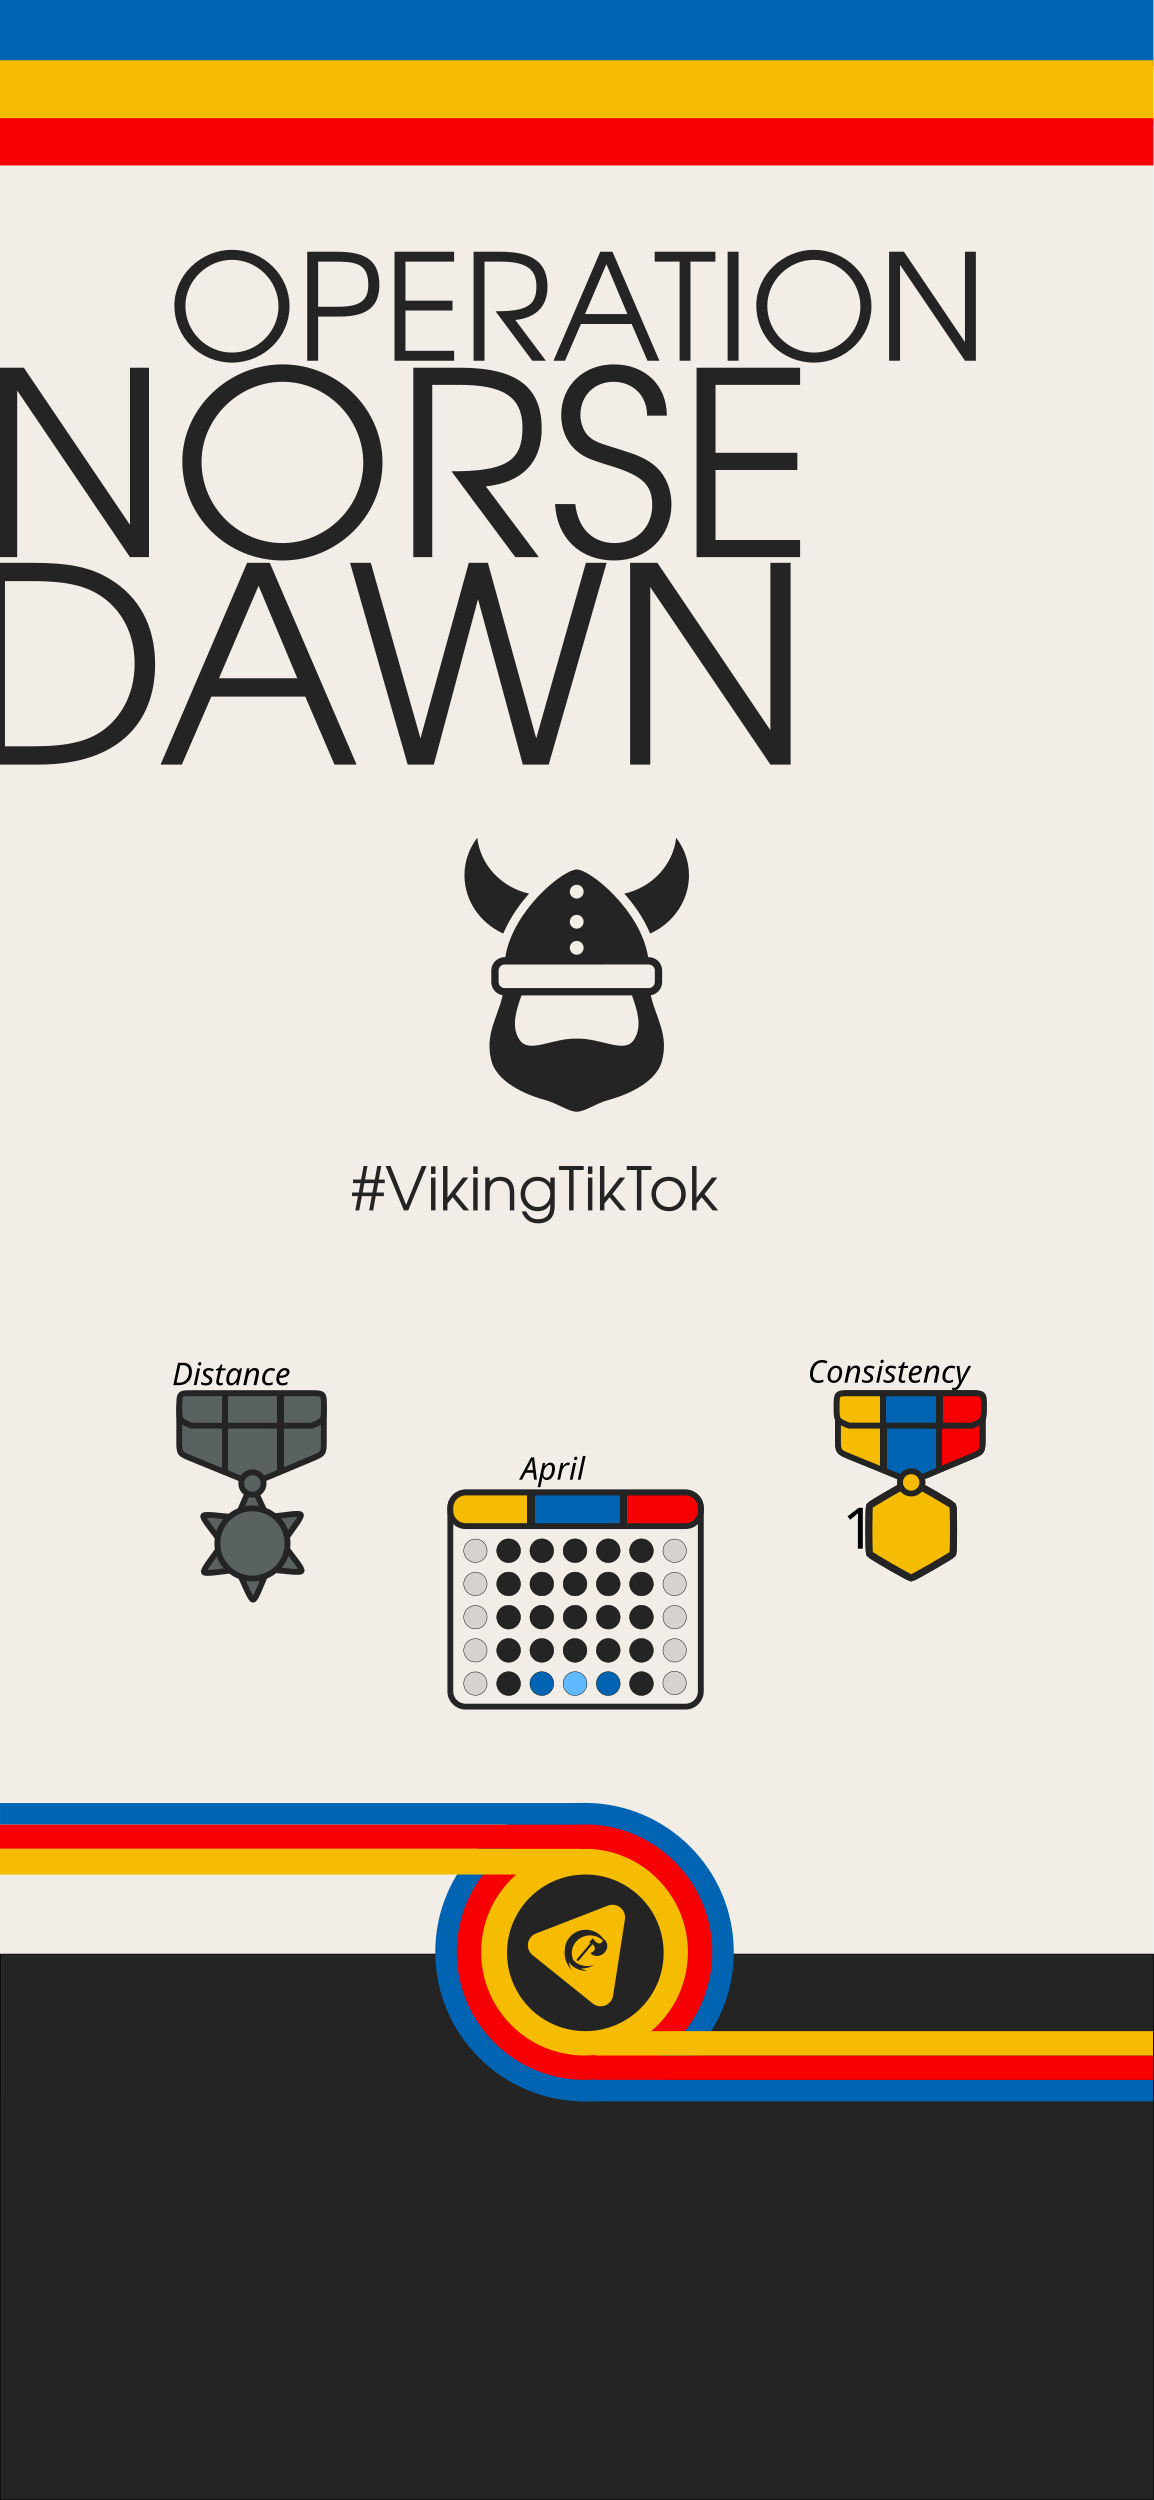
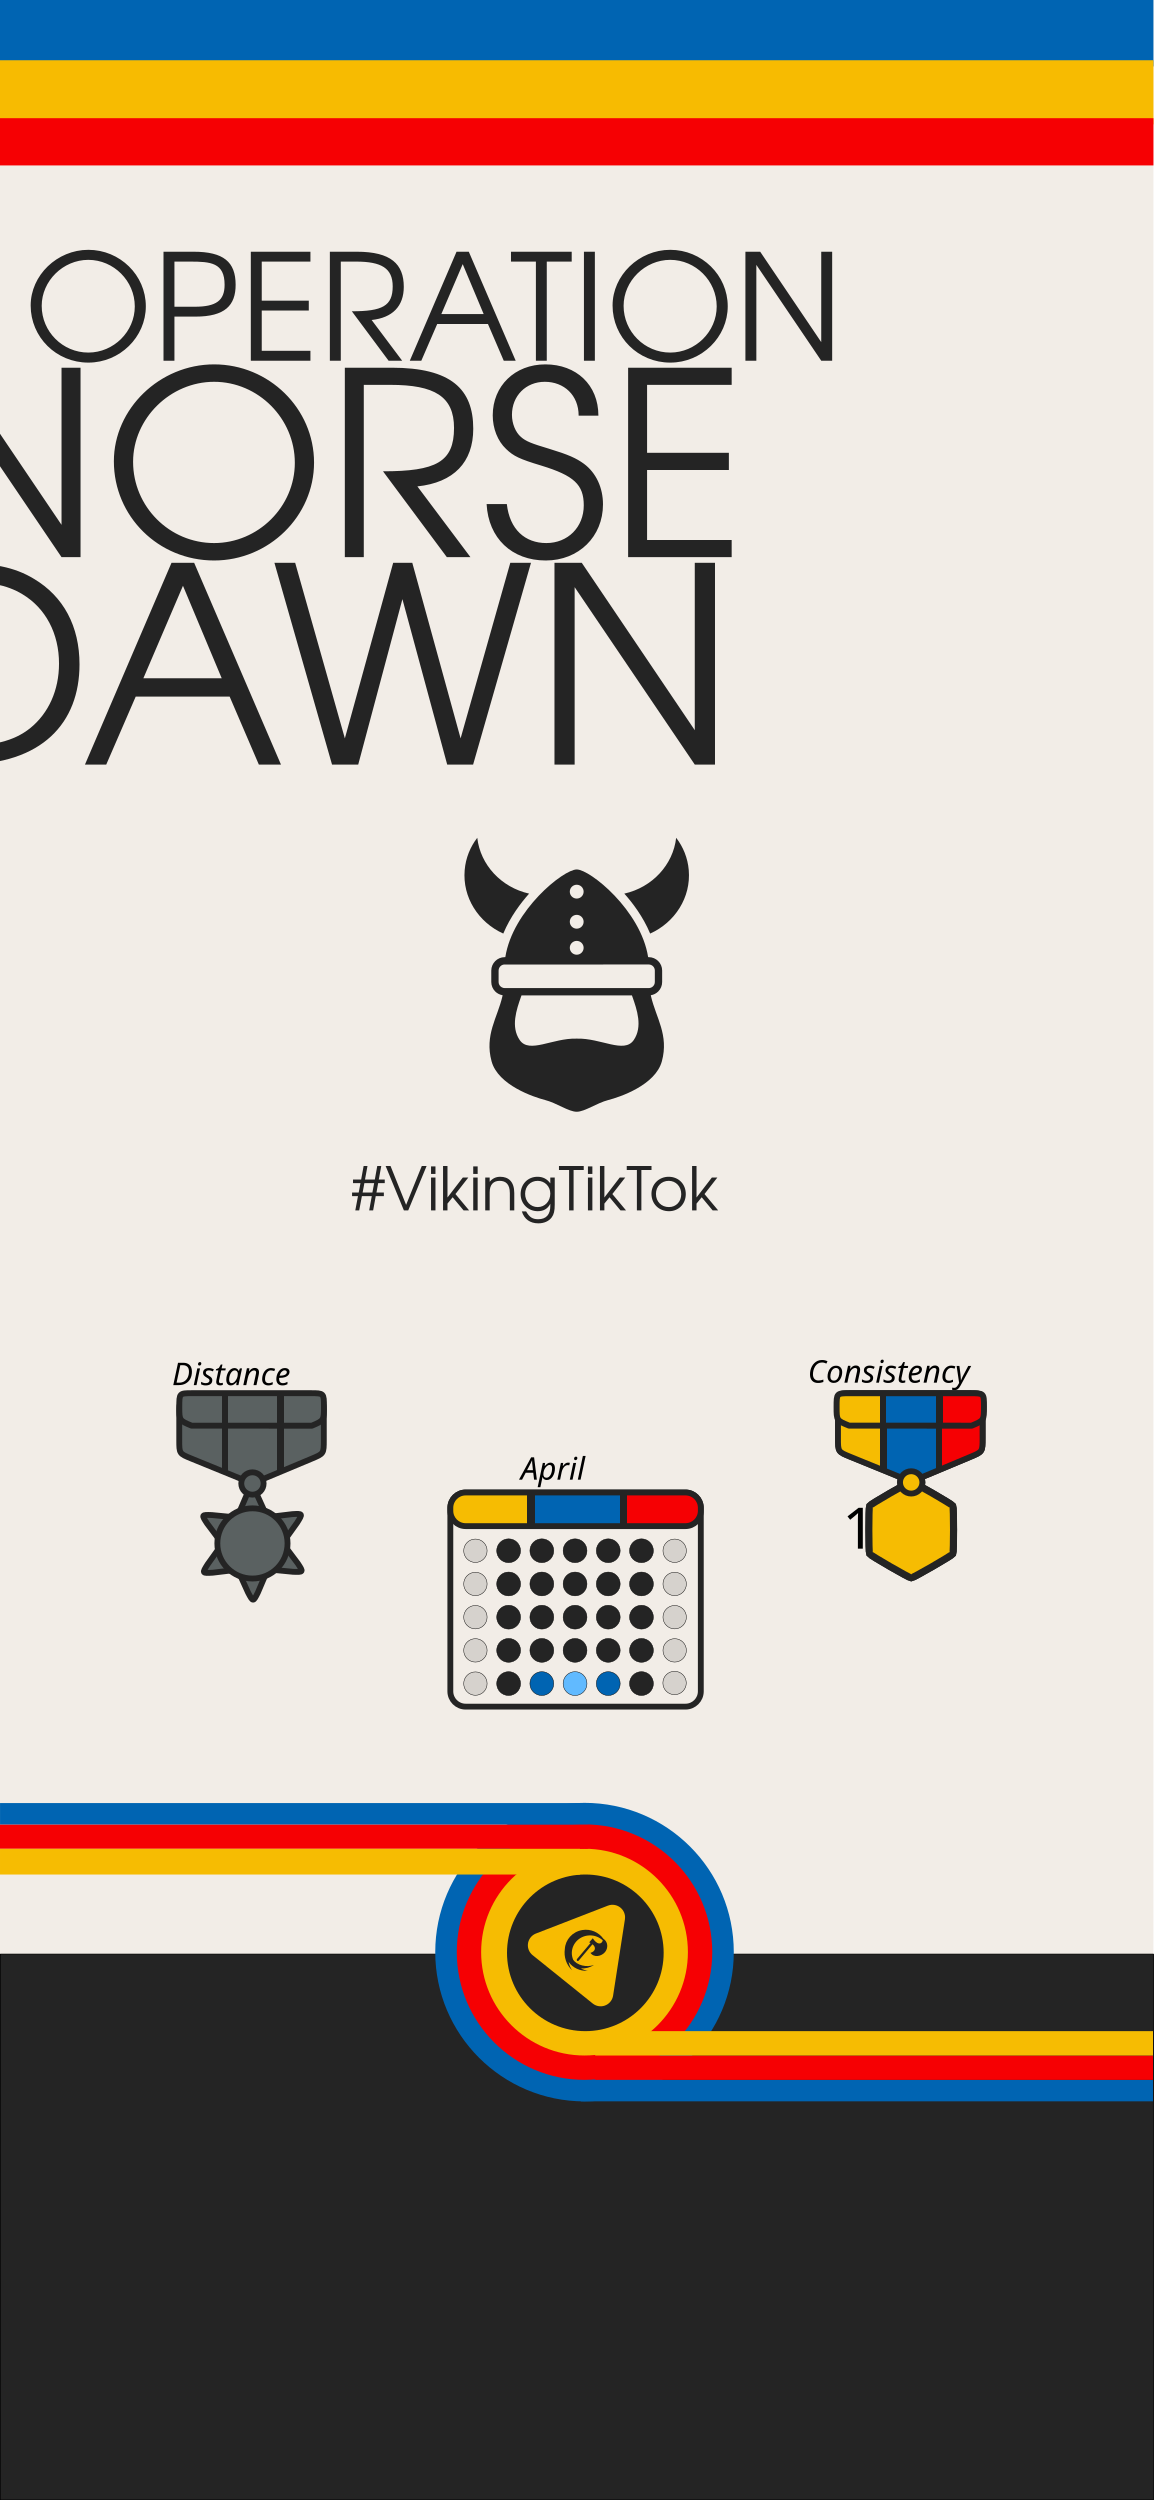
<svg xmlns="http://www.w3.org/2000/svg" xmlns:xlink="http://www.w3.org/1999/xlink" width="1290" height="2796" viewBox="0 0 341.312 739.775" version="1.1" id="svg5" xml:space="preserve">
  <defs id="defs2">
    <linearGradient id="linearGradient2739">
      <stop style="stop-color:#5a6161;stop-opacity:1;" offset="0" id="stop2715" />
      <stop style="stop-color:#5a6161;stop-opacity:1;" offset="0.302" id="stop2717" />
      <stop style="stop-color:#242424;stop-opacity:1;" offset="0.302" id="stop2719" />
      <stop style="stop-color:#242424;stop-opacity:1;" offset="0.343" id="stop2721" />
      <stop style="stop-color:#5a6161;stop-opacity:1;" offset="0.343" id="stop2723" />
      <stop style="stop-color:#5a6161;stop-opacity:1;" offset="0.343" id="stop2725" />
      <stop style="stop-color:#5a6161;stop-opacity:1;" offset="0.343" id="stop2727" />
      <stop style="stop-color:#5a6161;stop-opacity:1;" offset="0.669" id="stop2729" />
      <stop style="stop-color:#242424;stop-opacity:1;" offset="0.669" id="stop2731" />
      <stop style="stop-color:#242424;stop-opacity:1;" offset="0.714" id="stop2733" />
      <stop style="stop-color:#5a6161;stop-opacity:1;" offset="0.714" id="stop2735" />
      <stop style="stop-color:#5a6161;stop-opacity:1;" offset="1" id="stop2737" />
    </linearGradient>
    <linearGradient id="linearGradient2683">
      <stop style="stop-color:#f6bc02;stop-opacity:1;" offset="0" id="stop2659" />
      <stop style="stop-color:#f6bc02;stop-opacity:1;" offset="0.302" id="stop2661" />
      <stop style="stop-color:#242424;stop-opacity:1;" offset="0.302" id="stop2663" />
      <stop style="stop-color:#242424;stop-opacity:1;" offset="0.343" id="stop2665" />
      <stop style="stop-color:#0064b2;stop-opacity:1;" offset="0.343" id="stop2667" />
      <stop style="stop-color:#0064b2;stop-opacity:1;" offset="0.343" id="stop2669" />
      <stop style="stop-color:#0064b2;stop-opacity:1;" offset="0.343" id="stop2671" />
      <stop style="stop-color:#0064b2;stop-opacity:1;" offset="0.669" id="stop2673" />
      <stop style="stop-color:#242424;stop-opacity:1;" offset="0.669" id="stop2675" />
      <stop style="stop-color:#242424;stop-opacity:1;" offset="0.714" id="stop2677" />
      <stop style="stop-color:#f60003;stop-opacity:1;" offset="0.714" id="stop2679" />
      <stop style="stop-color:#f60003;stop-opacity:1;" offset="1" id="stop2681" />
    </linearGradient>
    <linearGradient id="linearGradient19">
      <stop style="stop-color:#f6bc02;stop-opacity:1;" offset="0" id="stop8" />
      <stop style="stop-color:#f6bc02;stop-opacity:1;" offset="0.31" id="stop9" />
      <stop style="stop-color:#242424;stop-opacity:1;" offset="0.31" id="stop10" />
      <stop style="stop-color:#242424;stop-opacity:1;" offset="0.34" id="stop11" />
      <stop style="stop-color:#0064b2;stop-opacity:1;" offset="0.34" id="stop12" />
      <stop style="stop-color:#0064b2;stop-opacity:1;" offset="0.675" id="stop15" />
      <stop style="stop-color:#242424;stop-opacity:1;" offset="0.675" id="stop16" />
      <stop style="stop-color:#242424;stop-opacity:1;" offset="0.702" id="stop17" />
      <stop style="stop-color:#f60003;stop-opacity:1;" offset="0.702" id="stop18" />
      <stop style="stop-color:#f60003;stop-opacity:1;" offset="1" id="stop19" />
    </linearGradient>
    <linearGradient xlink:href="#linearGradient2739" id="linearGradient1853" x1="-11.259" y1="401.76" x2="84.136" y2="401.76" gradientUnits="userSpaceOnUse" gradientTransform="matrix(0.4666422,0,0,0.4666422,57.42604,239.1863)" />
    <linearGradient xlink:href="#linearGradient2739" id="linearGradient4763" gradientUnits="userSpaceOnUse" gradientTransform="matrix(0.4668971,0,0,0.4764856,57.44103,225.3715)" x1="-11.259" y1="401.76" x2="84.136" y2="401.76" />
    <linearGradient xlink:href="#linearGradient2739" id="linearGradient7112" gradientUnits="userSpaceOnUse" gradientTransform="matrix(0.4666422,0,0,0.4666422,252.3815,251.5667)" x1="-11.259" y1="401.76" x2="84.136" y2="401.76" />
    <linearGradient xlink:href="#linearGradient2739" id="linearGradient7114" gradientUnits="userSpaceOnUse" gradientTransform="matrix(0.4660948,0,0,0.476554,252.4015,225.344)" x1="-11.259" y1="401.76" x2="84.136" y2="401.76" />
    <linearGradient xlink:href="#linearGradient19" id="linearGradient8" x1="132.391" y1="462.308" x2="208.243" y2="462.308" gradientUnits="userSpaceOnUse" gradientTransform="translate(0,-15.68807)" />
    <linearGradient xlink:href="#linearGradient2683" id="linearGradient309" gradientUnits="userSpaceOnUse" gradientTransform="matrix(0.4757368,0,0,0.4757368,-67.89771,225.6728)" x1="-11.259" y1="401.76" x2="84.136" y2="401.76" />
    <linearGradient xlink:href="#linearGradient2683" id="linearGradient311" gradientUnits="userSpaceOnUse" gradientTransform="matrix(0.4666422,0,0,0.4666422,-67.56632,239.1863)" x1="-11.259" y1="401.76" x2="84.136" y2="401.76" />
    <linearGradient xlink:href="#linearGradient2683" id="linearGradient2685" gradientUnits="userSpaceOnUse" gradientTransform="matrix(0.4666422,0,0,0.4666422,370.9461,251.5667)" x1="-11.259" y1="401.76" x2="84.136" y2="401.76" />
    <linearGradient xlink:href="#linearGradient2683" id="linearGradient2687" gradientUnits="userSpaceOnUse" gradientTransform="matrix(0.4757368,0,0,0.4757368,370.6148,225.6728)" x1="-11.259" y1="401.76" x2="84.136" y2="401.76" />
    <clipPath clipPathUnits="userSpaceOnUse" id="clippath5139">
      <g id="g5143" transform="matrix(1.925925,1.8794642e-5,-1.8794642e-5,1.925925,-162.4495,-573.511)">
        <rect style="fill:#242424;fill-opacity:1;stroke:#000000;stroke-width:0.265;stroke-linecap:round;stroke-linejoin:round;stroke-dasharray:none" id="rect5141" width="341.18" height="161.506" x="0.066" y="498.842" ry="0" />
      </g>
    </clipPath>
  </defs>
  <g id="layer1">
    <g id="g1893">
      <rect style="fill:#f2ede7;fill-opacity:1;stroke:none;stroke-width:25;stroke-linecap:round;stroke-dasharray:none;stroke-opacity:1" id="rect14093" width="341.312" height="621.648" x="0" y="0" />
      <rect style="fill:#242424;fill-opacity:1;stroke:#000000;stroke-width:0.265;stroke-linecap:round;stroke-linejoin:round;stroke-dasharray:none" id="rect911" width="341.18" height="161.506" x="0.132" y="578.269" ry="0" />
+     </g>
+     <g id="g1889-9" style="display:inline" transform="translate(-1.4214961e-4,-16.23984)">
+       <text xml:space="preserve" style="font-style:normal;font-variant:normal;font-weight:normal;font-stretch:normal;font-size:43.637px;font-family:'TeX Gyre Adventor';-inkscape-font-specification:'TeX Gyre Adventor, Normal';font-variant-ligatures:normal;font-variant-caps:normal;font-variant-numeric:normal;font-variant-east-asian:normal;fill:#242424;fill-opacity:1;stroke:#f7bb01;stroke-width:0;stroke-linecap:butt;stroke-dasharray:none;stroke-opacity:1" x="170.656" y="122.976" id="text17401-5-1">
+         <tspan id="tspan17399-8-2" x="170.656" y="122.976" style="font-style:normal;font-variant:normal;font-weight:normal;font-stretch:normal;font-size:43.637px;font-family:'TeX Gyre Adventor';-inkscape-font-specification:'TeX Gyre Adventor, Normal';font-variant-ligatures:normal;font-variant-caps:normal;font-variant-numeric:normal;font-variant-east-asian:normal;text-align:center;text-anchor:middle;fill:#242424;fill-opacity:1;stroke-width:0;stroke-dasharray:none">OPERATION</tspan>
+       </text>
+       <text xml:space="preserve" style="font-style:normal;font-variant:normal;font-weight:normal;font-stretch:normal;font-size:75.86px;font-family:'TeX Gyre Adventor';-inkscape-font-specification:'TeX Gyre Adventor, Normal';font-variant-ligatures:normal;font-variant-caps:normal;font-variant-numeric:normal;font-variant-east-asian:normal;fill:#242424;fill-opacity:1;stroke:#f7bb01;stroke-width:0;stroke-linecap:butt;stroke-dasharray:none;stroke-opacity:1" x="170.656" y="181.109" id="text17401-5-7-7">
+         <tspan x="170.656" y="181.109" style="font-style:normal;font-variant:normal;font-weight:normal;font-stretch:normal;font-size:75.86px;font-family:'TeX Gyre Adventor';-inkscape-font-specification:'TeX Gyre Adventor, Normal';font-variant-ligatures:normal;font-variant-caps:normal;font-variant-numeric:normal;font-variant-east-asian:normal;text-align:center;text-anchor:middle;fill:#242424;fill-opacity:1;stroke-width:0;stroke-dasharray:none" id="tspan6687-0">NORSE</tspan>
+       </text>
+       <text xml:space="preserve" style="font-style:normal;font-variant:normal;font-weight:normal;font-stretch:normal;font-size:80.775px;font-family:'TeX Gyre Adventor';-inkscape-font-specification:'TeX Gyre Adventor, Normal';font-variant-ligatures:normal;font-variant-caps:normal;font-variant-numeric:normal;font-variant-east-asian:normal;fill:#242424;fill-opacity:1;stroke:#f7bb01;stroke-width:0;stroke-linecap:butt;stroke-dasharray:none;stroke-opacity:1" x="170.656" y="242.484" id="text17401-5-7-5-9">
+         <tspan x="170.656" y="242.484" style="font-style:normal;font-variant:normal;font-weight:normal;font-stretch:normal;font-size:80.775px;font-family:'TeX Gyre Adventor';-inkscape-font-specification:'TeX Gyre Adventor, Normal';font-variant-ligatures:normal;font-variant-caps:normal;font-variant-numeric:normal;font-variant-east-asian:normal;text-align:center;text-anchor:middle;fill:#242424;fill-opacity:1;stroke-width:0;stroke-dasharray:none" id="tspan6687-3-3">DAWN</tspan>
+       </text>
    </g>
    <text xml:space="preserve" style="font-style:normal;font-variant:normal;font-weight:normal;font-stretch:normal;font-size:17.783px;font-family:'TeX Gyre Adventor';-inkscape-font-specification:'TeX Gyre Adventor, Normal';font-variant-ligatures:normal;font-variant-caps:normal;font-variant-numeric:normal;font-variant-east-asian:normal;fill:#242424;fill-opacity:1;stroke:#f7bb01;stroke-width:0;stroke-linecap:butt;stroke-dasharray:none;stroke-opacity:1" x="170.656" y="358.171" id="text17401-5-7-5-0">
      <tspan x="170.656" y="358.171" style="font-style:normal;font-variant:normal;font-weight:normal;font-stretch:normal;font-size:17.783px;font-family:'TeX Gyre Adventor';-inkscape-font-specification:'TeX Gyre Adventor, Normal';font-variant-ligatures:normal;font-variant-caps:normal;font-variant-numeric:normal;font-variant-east-asian:normal;text-align:center;text-anchor:middle;fill:#242424;fill-opacity:1;stroke-width:0;stroke-dasharray:none" id="tspan6687-3-4">#VikingTikTok</tspan>
    </text>
    <g id="g1881">
      <rect style="fill:#0064b2;fill-opacity:1;stroke:none;stroke-width:0.265;stroke-linecap:round;stroke-linejoin:round" id="rect4256" width="341.312" height="19.665" x="-2.4999999e-06" y="-1.7625636e-05" />
      <rect style="fill:#f7bb01;fill-opacity:1;stroke:none;stroke-width:0.265;stroke-linecap:round;stroke-linejoin:round" id="rect4258" width="341.312" height="18.988" x="-2.4999999e-06" y="17.825" />
      <rect style="fill:#f60003;fill-opacity:1;stroke:none;stroke-width:0.265;stroke-linecap:round;stroke-linejoin:round" id="rect4260" width="341.312" height="13.98" x="-2.4999999e-06" y="34.972" />
    </g>
    <g id="g9197" transform="matrix(0.519231,-5.0670514e-6,5.0670514e-6,0.519231,84.3517,297.7839)" clip-path="url(#clipPath5139)">
      <rect style="fill:#0064b2;fill-opacity:1;stroke:none;stroke-width:0.518;stroke-linecap:round;stroke-linejoin:round" id="rect4037-3-5-4" width="326.121" height="12.239" x="168.509" y="611.809" />
      <circle style="fill:#0064b2;fill-opacity:1;stroke:none;stroke-width:0.309;stroke-linecap:round;stroke-linejoin:round" id="path3158-4" cx="170.656" cy="539.011" r="85.068" />
      <circle style="fill:#f60003;fill-opacity:1;stroke:none;stroke-width:0.265;stroke-linecap:round;stroke-linejoin:round" id="path3158" cx="170.656" cy="539.011" r="72.798" />
      <circle style="fill:#f6bc02;fill-opacity:1;stroke:none;stroke-width:0.214;stroke-linecap:round;stroke-linejoin:round" id="path3158-1" cx="170.656" cy="539.011" r="58.917" />
      <circle style="fill:#242424;fill-opacity:1;stroke:none;stroke-width:0.162;stroke-linecap:round;stroke-linejoin:round" id="path3158-1-7" cx="171.121" cy="539.41" r="44.637" />
      <rect style="fill:#f60003;fill-opacity:1;stroke:none;stroke-width:0.518;stroke-linecap:round;stroke-linejoin:round" id="rect4037" width="317.894" height="13.881" x="176.74" y="597.928" />
      <rect style="fill:#f60003;fill-opacity:1;stroke:none;stroke-width:0.471;stroke-linecap:round;stroke-linejoin:round" id="rect4037-3" width="335.015" height="13.905" x="-162.462" y="466.219" />
      <rect style="fill:#0064b2;fill-opacity:1;stroke:none;stroke-width:0.471;stroke-linecap:round;stroke-linejoin:round" id="rect4037-3-5" width="334.998" height="12.208" x="-162.445" y="454.056" />
      <rect style="fill:#f6bc02;fill-opacity:1;stroke:none;stroke-width:0.518;stroke-linecap:round;stroke-linejoin:round" id="rect4037-6" width="317.895" height="13.89" x="176.74" y="584.047" />
      <rect style="fill:#f6bc02;fill-opacity:1;stroke:none;stroke-width:0.471;stroke-linecap:round;stroke-linejoin:round" id="rect4037-6-1" width="330.483" height="14.647" x="-162.458" y="480.126" />
      <path style="fill:#0064b2;fill-opacity:1;stroke:#f7bb01;stroke-width:34.052;stroke-linecap:round;stroke-linejoin:round;stroke-dasharray:none;stroke-opacity:1" id="path6440" d="m -437.836,112.752 -43.662,94.68 -60.164,-85.152 z" transform="matrix(0.4058515,-0.1159075,0.1159075,0.4058515,351.2106,422.7058)" />
      <path style="fill:#f7bb01;fill-opacity:1;stroke:#f7bb01;stroke-width:107.424;stroke-linecap:round;stroke-linejoin:round;stroke-dasharray:none;stroke-opacity:1" id="path6440-9" d="m -437.836,112.752 -43.662,94.68 -60.164,-85.152 z" transform="matrix(0.1286501,-0.03674131,0.03674131,0.1286501,227.8899,502.1435)" />
    </g>
    <g id="g1561">
      <path style="fill:url(#linearGradient1853);fill-opacity:1.0;stroke:#242424;stroke-width:1.732;stroke-linecap:round;stroke-linejoin:round;stroke-opacity:1" d="m 53.04,418.331 v 7.861 c 0,3.947 0,3.947 3.633,5.43 l 18.026,7.356 17.535,-7.339 c 3.584,-1.5 3.584,-1.5 3.584,-5.549 v -7.861 c 1e-6,-3.88 -0.028,-3.88 -3.947,-3.88 H 56.92 c -3.88,0 -3.88,0 -3.88,3.981 z" id="path405" />
      <path style="fill:url(#linearGradient4763);fill-opacity:1;stroke:#242424;stroke-width:1.751;stroke-linecap:round;stroke-linejoin:round;stroke-opacity:1" d="m 53.053,416.322 v 1e-5 c 0,4.031 0,4.031 3.635,5.545 h 18.036 l 17.545,0.018 c 3.586,-1.532 3.586,-1.532 3.586,-5.666 v 0 c 10e-7,-3.962 -0.028,-3.962 -3.949,-3.962 H 56.935 c -3.882,0 -3.882,0 -3.882,4.065 z" id="path405-0" />
      <path id="path1320" style="fill:#5a6161;stroke:#242424;stroke-width:1.732;stroke-linecap:round;stroke-linejoin:round;fill-opacity:1" d="m 86.698,465.111 c -3.015,-0.271 -7.159,-0.755 -7.39,-0.618 -0.232,0.137 -1.797,4.004 -3.006,6.778 -1.405,2.788 -1.405,2.788 -2.89,-9.3e-4 -1.27,-2.744 -2.911,-6.543 -3.144,-6.674 -0.234,-0.131 -4.33,0.441 -7.335,0.781 -3.156,0.181 -3.156,0.181 -1.519,-2.447 1.743,-2.477 4.247,-5.842 4.244,-6.112 -0.003,-0.27 -2.584,-3.577 -4.383,-6.014 -1.696,-2.59 -1.696,-2.59 1.429,-2.483 3.014,0.271 7.154,0.754 7.385,0.617 0.231,-0.137 1.789,-3.984 2.997,-6.757 1.415,-2.81 1.415,-2.81 2.898,-0.022 1.271,2.744 2.911,6.544 3.145,6.676 0.235,0.132 4.364,-0.446 7.372,-0.785 3.119,-0.177 3.119,-0.177 1.413,2.549 -1.739,2.467 -4.179,5.748 -4.176,6.014 0.003,0.271 2.599,3.597 4.399,6.036 1.68,2.568 1.68,2.568 -1.439,2.462 z" />
      <circle style="fill:#5a6161;stroke:#242424;stroke-width:1.732;stroke-linecap:round;stroke-linejoin:round;stroke-dasharray:none;stroke-opacity:1;fill-opacity:1" id="path1266" cx="74.7" cy="438.978" r="3.306" />
      <circle style="fill:#5a6161;stroke:#242424;stroke-width:1.732;stroke-linecap:round;stroke-linejoin:round;stroke-dasharray:none;stroke-opacity:1;fill-opacity:1" id="path1430" cx="74.7" cy="456.717" r="10.387" />
    </g>
    <g id="g1567" style="display:inline">
      <path style="fill:url(#linearGradient7112);fill-opacity:1;stroke:#242424;stroke-width:1.732;stroke-linecap:round;stroke-linejoin:round;stroke-dasharray:none;stroke-opacity:1" d="m 247.996,418.145 v 7.5 c 0,3.947 0,3.947 3.633,5.43 l 18.026,7.356 17.535,-7.339 c 3.584,-1.5 3.584,-1.5 3.584,-5.549 v -7.5 c 0,-3.88 -0.028,-3.88 -3.947,-3.88 h -34.952 c -3.88,0 -3.88,0 -3.88,3.981 z" id="path405-7" />
      <path style="fill:url(#linearGradient7114);fill-opacity:1;stroke:#242424;stroke-width:1.75;stroke-linecap:round;stroke-linejoin:round;stroke-opacity:1" d="m 248.021,416.322 v 1e-5 c 0,4.031 0,4.031 3.629,5.545 h 18.005 l 17.515,0.018 c 3.58,-1.532 3.58,-1.532 3.58,-5.667 v 0 c 10e-6,-3.962 -0.028,-3.962 -3.943,-3.962 h -34.911 c -3.875,0 -3.875,0 -3.875,4.066 z" id="path405-0-5" />
      <path style="fill:#5a6161;fill-opacity:1;stroke:#242424;stroke-width:2.554;stroke-linecap:round;stroke-linejoin:round;stroke-dasharray:none;stroke-opacity:1" id="path7175" d="m 282.91,461.85 c -0.347,0.602 -14.351,8.687 -15.046,8.687 -0.695,0 -14.698,-8.085 -15.046,-8.687 -0.347,-0.602 -0.347,-16.771 0,-17.373 0.347,-0.602 14.351,-8.687 15.046,-8.687 0.695,0 14.698,8.085 15.046,8.687 0.347,0.602 0.347,16.771 0,17.373 z" transform="matrix(0.8183277,0,0,0.8183277,50.45449,81.86353)" />
      <circle style="fill:#5a6161;fill-opacity:1;stroke:#242424;stroke-width:1.732;stroke-linecap:round;stroke-linejoin:round;stroke-dasharray:none;stroke-opacity:1" id="path1266-9" cx="269.655" cy="438.658" r="3.306" />
    </g>
    <text xml:space="preserve" style="font-style:italic;font-variant:normal;font-weight:normal;font-stretch:normal;font-size:9.252px;font-family:'Franklin Gothic Demi';-inkscape-font-specification:'Franklin Gothic Demi Italic';text-align:center;text-anchor:middle;fill:#000000;fill-opacity:1;stroke:#f6bc02;stroke-width:0.007;stroke-linecap:round;stroke-linejoin:round;stroke-dasharray:none;stroke-opacity:1" x="74.436" y="409.866" id="text8860">
      <tspan id="tspan8858" style="font-weight:normal;fill:#000000;fill-opacity:1;stroke:#f6bc02;stroke-width:0.007;stroke-dasharray:none;stroke-opacity:1" x="74.436" y="409.866">Distance</tspan>
    </text>
    <text xml:space="preserve" style="font-style:italic;font-variant:normal;font-weight:normal;font-stretch:normal;font-size:9.252px;font-family:'Franklin Gothic Demi';-inkscape-font-specification:'Franklin Gothic Demi Italic';text-align:center;text-anchor:middle;fill:#000000;fill-opacity:1;stroke:#f6bc02;stroke-width:0.007;stroke-linecap:round;stroke-linejoin:round;stroke-dasharray:none;stroke-opacity:1" x="169.626" y="437.851" id="text8860-3">
      <tspan id="tspan8858-6" style="font-weight:normal;fill:#000000;fill-opacity:1;stroke:#f6bc02;stroke-width:0.007;stroke-dasharray:none;stroke-opacity:1" x="169.626" y="437.851">April</tspan>
    </text>
    <text xml:space="preserve" style="font-style:italic;font-variant:normal;font-weight:normal;font-stretch:normal;font-size:9.252px;font-family:'Franklin Gothic Demi';-inkscape-font-specification:'Franklin Gothic Demi Italic';text-align:center;text-anchor:middle;fill:#000000;fill-opacity:1;stroke:#f6bc02;stroke-width:0.007;stroke-linecap:round;stroke-linejoin:round;stroke-dasharray:none;stroke-opacity:1" x="268.994" y="409.141" id="text8860-9">
      <tspan id="tspan8858-2" style="font-weight:normal;fill:#000000;fill-opacity:1;stroke:#f6bc02;stroke-width:0.007;stroke-dasharray:none;stroke-opacity:1" x="268.994" y="409.141">Consistency</tspan>
    </text>
    <g id="g1874">
      <rect style="fill:none;stroke:#242424;stroke-width:1.732;stroke-dasharray:none;stroke-opacity:1" id="rect2" width="74.12" height="63.365" x="133.257" y="441.645" ry="4.534" rx="4.534" />
      <rect style="fill:url(#linearGradient8);fill-opacity:1;stroke:#242424;stroke-width:1.732;stroke-dasharray:none;stroke-opacity:1" id="rect2-7" width="74.12" height="9.95" x="133.257" y="441.645" ry="4.534" rx="4.534" />
      <g id="g1714">
        <circle style="display:inline;fill:#000000;fill-opacity:0.117;stroke:#000000;stroke-width:0.132;stroke-dasharray:none;stroke-opacity:1" id="path3-9-0-2-5" cx="199.613" cy="498.011" r="3.459" />
        <circle style="fill:#242424;fill-opacity:1;stroke:#000000;stroke-width:0.132;stroke-dasharray:none;stroke-opacity:1" id="path3-2-6-9-6" cx="189.815" cy="498.192" r="3.525" />
        <circle style="fill:#0064b2;fill-opacity:1;stroke:#000000;stroke-width:0.132;stroke-dasharray:none;stroke-opacity:1" id="path3-56-3-5-3" cx="179.988" cy="498.192" r="3.525" />
        <circle style="fill:#61baff;fill-opacity:1;stroke:#000000;stroke-width:0.132;stroke-dasharray:none;stroke-opacity:1" id="path3-3-9-7-7" cx="170.16" cy="498.192" r="3.525" />
        <circle style="fill:#0064b2;fill-opacity:1;stroke:#000000;stroke-width:0.132;stroke-dasharray:none;stroke-opacity:1" id="path3-5-0-3-9" cx="160.333" cy="498.192" r="3.525" />
        <circle style="fill:#242424;fill-opacity:1;stroke:#000000;stroke-width:0.132;stroke-dasharray:none;stroke-opacity:1" id="path3-27-2-8" cx="150.506" cy="498.192" r="3.525" />
        <ellipse style="fill:#000000;fill-opacity:0.117;stroke:#000000;stroke-width:0.132;stroke-dasharray:none;stroke-opacity:1" id="path3-1" cx="140.678" cy="-498.192" transform="scale(1,-1)" rx="3.459" ry="3.459" />
        <circle style="fill:#000000;fill-opacity:0.117;stroke:#000000;stroke-width:0.132;stroke-dasharray:none;stroke-opacity:1" id="path3-9-0-2" cx="199.643" cy="488.364" r="3.459" />
        <circle style="fill:#242424;fill-opacity:1;stroke:#000000;stroke-width:0.132;stroke-dasharray:none;stroke-opacity:1" id="path3-2-6-9" cx="189.815" cy="488.364" r="3.525" />
        <circle style="fill:#242424;fill-opacity:1;stroke:#000000;stroke-width:0.132;stroke-dasharray:none;stroke-opacity:1" id="path3-56-3-5" cx="179.988" cy="488.364" r="3.525" />
        <circle style="fill:#242424;fill-opacity:1;stroke:#000000;stroke-width:0.132;stroke-dasharray:none;stroke-opacity:1" id="path3-3-9-7" cx="170.16" cy="488.364" r="3.525" />
        <circle style="fill:#242424;fill-opacity:1;stroke:#000000;stroke-width:0.132;stroke-dasharray:none;stroke-opacity:1" id="path3-5-0-3" cx="160.333" cy="488.364" r="3.525" />
        <circle style="fill:#242424;fill-opacity:1;stroke:#000000;stroke-width:0.132;stroke-dasharray:none;stroke-opacity:1" id="path3-27-2" cx="150.506" cy="488.364" r="3.525" />
        <ellipse style="fill:#000000;fill-opacity:0.117;stroke:#000000;stroke-width:0.132;stroke-dasharray:none;stroke-opacity:1" id="path3-1-6" cx="140.678" cy="-488.364" transform="scale(1,-1)" rx="3.459" ry="3.459" />
        <circle style="fill:#000000;fill-opacity:0.117;stroke:#000000;stroke-width:0.132;stroke-dasharray:none;stroke-opacity:1" id="path3-9-2" cx="199.643" cy="478.537" r="3.459" />
        <circle style="fill:#242424;fill-opacity:1;stroke:#000000;stroke-width:0.132;stroke-dasharray:none;stroke-opacity:1" id="path3-2-9" cx="189.815" cy="478.537" r="3.525" />
        <circle style="fill:#242424;fill-opacity:1;stroke:#000000;stroke-width:0.132;stroke-dasharray:none;stroke-opacity:1" id="path3-56-7" cx="179.988" cy="478.537" r="3.525" />
        <circle style="fill:#242424;fill-opacity:1;stroke:#000000;stroke-width:0.132;stroke-dasharray:none;stroke-opacity:1" id="path3-3-8" cx="170.16" cy="478.537" r="3.525" />
        <circle style="fill:#242424;fill-opacity:1;stroke:#000000;stroke-width:0.132;stroke-dasharray:none;stroke-opacity:1" id="path3-5-1" cx="160.333" cy="478.537" r="3.525" />
        <circle style="fill:#242424;fill-opacity:1;stroke:#000000;stroke-width:0.132;stroke-dasharray:none;stroke-opacity:1" id="path3-26" cx="150.506" cy="478.537" r="3.525" />
        <ellipse style="fill:#000000;fill-opacity:0.117;stroke:#000000;stroke-width:0.132;stroke-dasharray:none;stroke-opacity:1" id="path3-1-0" cx="140.678" cy="-478.537" transform="scale(1,-1)" rx="3.459" ry="3.459" />
        <circle style="fill:#000000;fill-opacity:0.117;stroke:#000000;stroke-width:0.132;stroke-dasharray:none;stroke-opacity:1" id="path3-9-0" cx="199.643" cy="468.709" r="3.459" />
        <circle style="fill:#242424;fill-opacity:1;stroke:#000000;stroke-width:0.132;stroke-dasharray:none;stroke-opacity:1" id="path3-2-6" cx="189.815" cy="468.709" r="3.525" />
        <circle style="fill:#242424;fill-opacity:1;stroke:#000000;stroke-width:0.132;stroke-dasharray:none;stroke-opacity:1" id="path3-56-3" cx="179.988" cy="468.709" r="3.525" />
        <circle style="fill:#242424;fill-opacity:1;stroke:#000000;stroke-width:0.132;stroke-dasharray:none;stroke-opacity:1" id="path3-3-9" cx="170.16" cy="468.709" r="3.525" />
        <circle style="fill:#242424;fill-opacity:1;stroke:#000000;stroke-width:0.132;stroke-dasharray:none;stroke-opacity:1" id="path3-5-0" cx="160.333" cy="468.709" r="3.525" />
        <circle style="fill:#242424;fill-opacity:1;stroke:#000000;stroke-width:0.132;stroke-dasharray:none;stroke-opacity:1" id="path3-27" cx="150.506" cy="468.709" r="3.525" />
        <ellipse style="fill:#000000;fill-opacity:0.117;stroke:#000000;stroke-width:0.132;stroke-dasharray:none;stroke-opacity:1" id="path3-1-6-2" cx="140.678" cy="-468.709" transform="scale(1,-1)" rx="3.459" ry="3.459" />
        <circle style="fill:#000000;fill-opacity:0.117;stroke:#000000;stroke-width:0.132;stroke-dasharray:none;stroke-opacity:1" id="path3-9" cx="199.643" cy="458.882" r="3.459" />
        <circle style="fill:#242424;fill-opacity:1;stroke:#000000;stroke-width:0.132;stroke-dasharray:none;stroke-opacity:1" id="path3-2" cx="189.815" cy="458.882" r="3.525" />
        <circle style="fill:#242424;fill-opacity:1;stroke:#000000;stroke-width:0.132;stroke-dasharray:none;stroke-opacity:1" id="path3-56" cx="179.988" cy="458.882" r="3.525" />
        <circle style="fill:#242424;fill-opacity:1;stroke:#000000;stroke-width:0.132;stroke-dasharray:none;stroke-opacity:1" id="path3-3" cx="170.16" cy="458.882" r="3.525" />
        <circle style="display:inline;fill:#242424;fill-opacity:1;stroke:#000000;stroke-width:0.132;stroke-dasharray:none;stroke-opacity:1" id="path3-5-0-7" cx="160.333" cy="458.882" r="3.525" />
        <circle style="display:inline;fill:#242424;fill-opacity:1;stroke:#000000;stroke-width:0.132;stroke-dasharray:none;stroke-opacity:1" id="path3-27-6" cx="150.506" cy="458.882" r="3.525" />
        <ellipse style="display:inline;fill:#000000;fill-opacity:0.117;stroke:#000000;stroke-width:0.132;stroke-dasharray:none;stroke-opacity:1" id="path3-1-6-2-3" cx="140.678" cy="-458.882" transform="scale(1,-1)" rx="3.459" ry="3.459" />
      </g>
    </g>
    <g id="g1834" transform="translate(125.0297,0.198326)" style="display:none">
      <path style="fill:url(#linearGradient311);fill-opacity:1;stroke:#242424;stroke-width:1.732;stroke-linecap:round;stroke-linejoin:round;stroke-opacity:1" d="m -71.952,418.331 v 7.861 c 0,3.947 0,3.947 3.633,5.43 l 18.026,7.356 17.535,-7.339 c 3.584,-1.5 3.584,-1.5 3.584,-5.549 v -7.861 c 1e-6,-3.88 -0.028,-3.88 -3.947,-3.88 h -34.952 c -3.88,0 -3.88,0 -3.88,3.981 z" id="path291" />
      <path style="fill:url(#linearGradient309);fill-opacity:1;stroke:#242424;stroke-width:1.766;stroke-linecap:round;stroke-linejoin:round;stroke-opacity:1" d="m -72.369,416.323 v 10e-6 c 0,4.024 0,4.024 3.704,5.536 h 18.377 l 17.877,0.018 c 3.654,-1.529 3.654,-1.529 3.654,-5.657 v 0 c 10e-7,-3.955 -0.028,-3.955 -4.024,-3.955 h -35.633 c -3.955,0 -3.955,0 -3.955,4.059 z" id="path293" />
      <path id="path295" style="fill:#f6bc02;stroke:#242424;stroke-width:1.732;stroke-linecap:round;stroke-linejoin:round" d="m -38.295,465.111 c -3.015,-0.271 -7.159,-0.755 -7.39,-0.618 -0.232,0.137 -1.797,4.004 -3.006,6.778 -1.405,2.788 -1.405,2.788 -2.89,-9.3e-4 -1.27,-2.744 -2.911,-6.543 -3.144,-6.674 -0.234,-0.131 -4.33,0.441 -7.335,0.781 -3.156,0.181 -3.156,0.181 -1.519,-2.447 1.743,-2.477 4.247,-5.842 4.244,-6.112 -0.003,-0.27 -2.584,-3.577 -4.383,-6.014 -1.696,-2.59 -1.696,-2.59 1.429,-2.483 3.014,0.271 7.154,0.754 7.385,0.617 0.231,-0.137 1.789,-3.984 2.997,-6.757 1.415,-2.81 1.415,-2.81 2.898,-0.022 1.271,2.744 2.911,6.544 3.145,6.676 0.235,0.132 4.364,-0.446 7.372,-0.785 3.119,-0.177 3.119,-0.177 1.413,2.549 -1.739,2.467 -4.179,5.748 -4.176,6.014 0.003,0.271 2.599,3.597 4.399,6.036 1.68,2.568 1.68,2.568 -1.439,2.462 z" />
      <circle style="fill:#f6bc02;stroke:#242424;stroke-width:1.732;stroke-linecap:round;stroke-linejoin:round;stroke-dasharray:none;stroke-opacity:1" id="circle297" cx="-50.293" cy="438.978" r="3.306" />
      <circle style="fill:#f6bc02;stroke:#242424;stroke-width:1.732;stroke-linecap:round;stroke-linejoin:round;stroke-dasharray:none;stroke-opacity:1" id="circle299" cx="-50.293" cy="456.717" r="10.387" />
      <text xml:space="preserve" style="font-size:16.933px;font-family:Squealer;-inkscape-font-specification:'Squealer, Normal';text-align:center;text-anchor:middle;fill:#000000;fill-opacity:1;stroke:none;stroke-width:1.627;stroke-linecap:round;stroke-linejoin:round;stroke-dasharray:none;stroke-opacity:1" x="-50.293" y="462.22" id="text303">
        <tspan id="tspan301" style="font-style:normal;font-variant:normal;font-weight:normal;font-stretch:normal;font-size:16.933px;font-family:'Franklin Gothic Demi';-inkscape-font-specification:'Franklin Gothic Demi Italic';opacity:1;fill:#000000;fill-opacity:1;stroke-width:1.627" x="-50.293" y="462.22">5</tspan>
      </text>
    </g>
    <g id="g1824" transform="translate(-118.5905)">
      <path style="fill:url(#linearGradient2685);fill-opacity:1;stroke:#242424;stroke-width:1.732;stroke-linecap:round;stroke-linejoin:round;stroke-dasharray:none;stroke-opacity:1" d="m 366.56,418.145 v 7.5 c 0,3.947 0,3.947 3.633,5.43 l 18.026,7.356 17.535,-7.339 c 3.584,-1.5 3.584,-1.5 3.584,-5.549 v -7.5 c 0,-3.88 -0.028,-3.88 -3.947,-3.88 h -34.952 c -3.88,0 -3.88,0 -3.88,3.981 z" id="path313" />
      <path style="fill:url(#linearGradient2687);fill-opacity:1;stroke:#242424;stroke-width:1.766;stroke-linecap:round;stroke-linejoin:round;stroke-opacity:1" d="m 366.143,416.323 v 10e-6 c 0,4.024 0,4.024 3.704,5.536 h 18.377 l 17.877,0.018 c 3.654,-1.529 3.654,-1.529 3.654,-5.657 v 0 c 10e-6,-3.955 -0.028,-3.955 -4.024,-3.955 h -35.633 c -3.955,0 -3.955,0 -3.955,4.059 z" id="path315" />
      <path style="fill:#f6bc02;fill-opacity:1;stroke:#242424;stroke-width:2.554;stroke-linecap:round;stroke-linejoin:round;stroke-dasharray:none;stroke-opacity:1" id="path317" d="m 282.91,461.85 c -0.347,0.602 -14.351,8.687 -15.046,8.687 -0.695,0 -14.698,-8.085 -15.046,-8.687 -0.347,-0.602 -0.347,-16.771 0,-17.373 0.347,-0.602 14.351,-8.687 15.046,-8.687 0.695,0 14.698,8.085 15.046,8.687 0.347,0.602 0.347,16.771 0,17.373 z" transform="matrix(0.8183277,0,0,0.8183277,169.0191,81.86353)" />
      <circle style="fill:#f6bc02;stroke:#242424;stroke-width:1.732;stroke-linecap:round;stroke-linejoin:round;stroke-dasharray:none;stroke-opacity:1" id="circle319" cx="388.22" cy="438.658" r="3.306" />
      <text xml:space="preserve" style="font-size:16.933px;font-family:Squealer;-inkscape-font-specification:'Squealer, Normal';text-align:center;text-anchor:middle;fill:#000000;fill-opacity:1;stroke:none;stroke-width:1.627;stroke-linecap:round;stroke-linejoin:round;stroke-dasharray:none;stroke-opacity:1" x="388.137" y="458.256" id="text323">
        <tspan id="tspan321" style="font-style:normal;font-variant:normal;font-weight:normal;font-stretch:normal;font-size:16.933px;font-family:'Franklin Gothic Demi';-inkscape-font-specification:'Franklin Gothic Demi Italic';opacity:1;fill:#000000;fill-opacity:1;stroke-width:1.627" x="388.137" y="458.256">1</tspan>
      </text>
    </g>
    <g id="g4801" transform="matrix(0.1583445,0,0,0.1583445,130.12,247.9082)" style="fill:#242424;fill-opacity:1">
      <path class="st0" d="m 394.445,294.244 c 0.016,0 0.024,0 0.033,-0.008 5.382,-0.819 10.186,-3.366 13.841,-7.02 4.539,-4.54 7.367,-10.831 7.341,-17.752 v -21.298 c 0.026,-6.888 -2.802,-13.213 -7.341,-17.719 -4.515,-4.547 -10.831,-7.375 -17.744,-7.375 h -1.116 C 375.767,135.604 280.907,59.199 256.021,59.199 c -24.912,0 -119.771,76.405 -133.454,163.873 h -1.208 c -6.87,0.033 -13.163,2.861 -17.652,7.375 -4.548,4.506 -7.375,10.831 -7.375,17.719 v 21.298 c 0,6.92 2.828,13.212 7.375,17.752 3.44,3.439 7.954,5.903 12.948,6.862 0.306,0.066 0.604,0.092 0.893,0.141 -0.157,0.702 -0.272,1.438 -0.446,2.142 -9.186,39.918 -33.602,72.014 -20.224,121.325 12.138,44.747 78.935,66.988 100.25,72.436 21.298,5.466 43.837,21.878 58.86,21.878 15.056,0 37.594,-16.412 58.893,-21.878 21.307,-5.449 88.112,-27.69 100.25,-72.436 13.336,-49.245 -10.979,-81.324 -20.215,-121.168 -0.174,-0.744 -0.315,-1.513 -0.471,-2.274 z M 255.996,87.758 c 7.144,0 12.923,5.788 12.923,12.915 0,7.143 -5.779,12.931 -12.923,12.931 -7.135,0 -12.922,-5.788 -12.922,-12.931 -0.001,-7.127 5.787,-12.915 12.922,-12.915 z m 0,56.255 c 7.144,0 12.923,5.788 12.923,12.923 0,7.152 -5.779,12.922 -12.923,12.922 -7.135,0 -12.922,-5.77 -12.922,-12.922 -0.001,-7.135 5.787,-12.923 12.922,-12.923 z m 0,48.667 c 7.144,0 12.923,5.788 12.923,12.922 0,7.136 -5.779,12.923 -12.923,12.923 -7.135,0 -12.922,-5.788 -12.922,-12.923 -0.001,-7.135 5.787,-12.922 12.922,-12.922 z m 106.517,185.385 c -17.884,25.978 -61.406,-4.109 -106.525,-2.736 -45.086,-1.372 -88.61,28.715 -106.493,2.736 -17.148,-24.969 -6.019,-57.066 2.505,-81.225 0.274,-0.777 0.538,-1.522 0.802,-2.282 h 206.396 c 0.264,0.76 0.52,1.505 0.793,2.282 8.534,24.159 19.662,56.256 2.522,81.225 z m 28.062,-97.199 h -269.15 c -0.793,0 -1.596,-0.083 -2.348,-0.248 -2.191,-0.455 -4.151,-1.546 -5.706,-3.1 -2.067,-2.076 -3.332,-4.87 -3.348,-8.053 v -21.298 c 0.017,-3.167 1.282,-5.978 3.348,-8.053 1.736,-1.728 3.978,-2.894 6.499,-3.216 0.397,-0.066 0.81,-0.099 1.224,-0.108 0,0 -0.008,0.066 -0.008,0.108 l 269.488,-0.132 c 3.167,0.016 6.002,1.282 8.07,3.349 2.075,2.075 3.332,4.886 3.332,8.053 v 21.298 c 0,3.183 -1.256,5.977 -3.332,8.053 -1.728,1.728 -4.01,2.927 -6.598,3.25 -0.471,0.081 -0.967,0.097 -1.471,0.097 z" id="path4795" style="fill:#242424;fill-opacity:1" />
      <path class="st0" d="M 465.368,60.266 C 463.417,37.612 454.942,17.033 441.854,0 436.141,50.41 397.24,92.677 344.944,104.344 360.182,121.4 380.1,147.503 393.238,179.021 439.522,158.16 469.8,111.52 465.368,60.266 Z" id="path4797" style="fill:#242424;fill-opacity:1" />
      <path class="st0" d="M 167.049,104.344 C 114.761,92.685 75.852,50.41 70.147,0 57.05,17.033 48.584,37.612 46.632,60.266 42.2,111.52 72.478,158.152 118.763,179.012 131.885,147.519 151.811,121.4 167.049,104.344 Z" id="path4799" style="fill:#242424;fill-opacity:1" />
    </g>
    <path d="M 30.093,12.692 C 28.319,5.863 22.243,1.418 15.676,1.625 10.151,1.295 4.559,3.636 1.165,8.069 2.795,6.681 4.732,5.675 6.796,5.101 2.905,8.457 0.882,13.794 1.817,19.181 1.885,17.415 2.305,15.702 3.023,14.14 c 0,-0.001 0,-0.001 0,-0.002 0.072,3.219 1.154,6.384 3.263,8.961 C 3.885,18.296 4.886,10.874 8.908,7.984 8.863,8.016 8.819,8.049 8.775,8.083 9.504,7.71 10.279,7.406 11.096,7.18 c 6.692,-1.849 13.557,2.267 15.352,9.165 1.148,4.415 -0.069,8.9 -2.847,12.043 0.169,-0.191 0.331,-0.386 0.488,-0.587 -3.353,-0.632 -3.327,-3.939 0.875,-7.183 L 21.89,18.336 c -0.123,0.361 -0.253,0.699 -0.39,1.014 L 9.437,10.845 C 8.269,10.171 7.53,11.548 8.453,12.142 l 12.272,8.652 c -2.045,3.074 -4.905,2.424 -6.17,-0.921 -3.37,2.851 -1.807,7.954 1.432,10.21 2.952,2.057 7.354,1.625 9.29,-1.975 4.27,-3.602 6.34,-9.562 4.818,-15.417 z M 16.088,1.655 c 0.015,10e-4 0.031,0.003 0.046,0.004 C 16.119,1.658 16.103,1.656 16.088,1.655 Z m 0.418,0.04 C 16.524,1.697 16.542,1.699 16.56,1.701 16.542,1.699 16.524,1.697 16.506,1.695 Z m 0.437,0.053 c 0.011,0.001 0.021,0.003 0.032,0.004 C 16.964,1.75 16.953,1.749 16.943,1.748 Z m 0.565,4.388 c -0.09,-0.047 -0.18,-0.092 -0.271,-0.137 0.091,0.045 0.181,0.09 0.271,0.137 z M 17.14,5.952 C 17.074,5.92 17.009,5.889 16.943,5.859 17.009,5.89 17.074,5.921 17.14,5.952 Z M 16.837,5.809 c -0.067,-0.031 -0.135,-0.06 -0.202,-0.09 0.068,0.029 0.135,0.059 0.202,0.09 z M 16.541,5.679 C 16.444,5.638 16.346,5.597 16.248,5.558 c 0.098,0.039 0.195,0.08 0.293,0.121 z M 16.21,5.543 c -0.087,-0.034 -0.174,-0.068 -0.261,-0.1 0.087,0.032 0.174,0.066 0.261,0.1 z M 15.851,5.407 c -0.069,-0.025 -0.138,-0.05 -0.207,-0.074 0.069,0.024 0.138,0.049 0.207,0.074 z M 14.53,4.998 C 14.456,4.979 14.382,4.961 14.308,4.943 c 0.074,0.018 0.148,0.036 0.222,0.055 z m 1.01,0.3 C 15.467,5.273 15.393,5.249 15.319,5.226 15.393,5.25 15.466,5.274 15.54,5.298 Z M 15.236,5.199 C 15.135,5.167 15.033,5.137 14.931,5.107 c 0.102,0.029 0.203,0.06 0.305,0.092 z M 14.888,5.095 C 14.8,5.07 14.712,5.046 14.624,5.023 14.712,5.046 14.8,5.07 14.888,5.095 Z M 7.457,4.933 C 7.236,4.984 7.017,5.04 6.799,5.1 7.017,5.039 7.236,4.983 7.457,4.933 Z m 3.375,-0.392 c -0.102,0 -0.203,0.002 -0.305,0.004 0.102,-0.002 0.203,-0.004 0.305,-0.004 z m -0.359,0.005 c -0.095,0.003 -0.19,0.006 -0.286,0.011 0.095,-0.004 0.19,-0.008 0.286,-0.011 z M 10.147,4.559 C 9.925,4.57 9.703,4.586 9.481,4.606 9.702,4.585 9.924,4.57 10.147,4.559 Z M 9.472,4.607 C 9.367,4.617 9.262,4.628 9.158,4.64 9.263,4.628 9.367,4.617 9.472,4.607 Z M 9.117,4.644 C 9.015,4.656 8.914,4.669 8.812,4.683 8.913,4.669 9.015,4.656 9.117,4.644 Z M 8.794,4.686 C 8.571,4.717 8.349,4.753 8.127,4.794 8.348,4.753 8.571,4.717 8.794,4.686 Z M 8.122,4.794 C 8.016,4.814 7.911,4.834 7.805,4.856 7.91,4.834 8.016,4.813 8.122,4.794 Z M 7.775,4.863 C 7.669,4.885 7.564,4.908 7.458,4.932 7.563,4.908 7.669,4.885 7.775,4.863 Z m -4.651,7.134 c 0.013,-0.115 0.028,-0.231 0.044,-0.346 -0.016,0.115 -0.03,0.23 -0.044,0.346 z M 3.042,12.966 C 3.044,12.934 3.045,12.901 3.047,12.869 3.045,12.901 3.044,12.934 3.042,12.966 Z M 3.061,12.667 C 3.065,12.613 3.069,12.56 3.074,12.506 3.069,12.56 3.065,12.613 3.061,12.667 Z m 0.027,-0.33 c 0.007,-0.07 0.014,-0.14 0.022,-0.211 -0.008,0.07 -0.015,0.14 -0.022,0.211 z M 9.043,7.889 C 9.049,7.885 9.054,7.881 9.06,7.877 v 0 C 9.054,7.881 9.049,7.885 9.043,7.889 Z M 10.849,4.541 C 11.068,4.54 11.287,4.545 11.507,4.554 11.288,4.545 11.069,4.54 10.849,4.541 Z M 14.213,4.92 C 14.131,4.901 14.048,4.883 13.966,4.865 14.048,4.883 14.131,4.901 14.213,4.92 Z M 13.903,4.851 C 13.797,4.829 13.692,4.808 13.586,4.788 c 0.106,0.02 0.212,0.041 0.317,0.063 z M 13.547,4.782 C 13.455,4.765 13.363,4.749 13.271,4.734 c 0.092,0.015 0.184,0.031 0.276,0.048 z M 13.188,4.721 c -0.08,-0.013 -0.161,-0.025 -0.241,-0.036 0.08,0.011 0.161,0.023 0.241,0.036 z M 12.865,4.673 C 12.77,4.66 12.676,4.648 12.581,4.637 12.676,4.648 12.77,4.66 12.865,4.673 Z M 12.551,4.634 c -0.11,-0.012 -0.22,-0.024 -0.33,-0.033 0.11,0.01 0.22,0.021 0.33,0.033 z M 12.192,4.598 c -0.097,-0.009 -0.194,-0.016 -0.29,-0.023 0.097,0.007 0.194,0.014 0.29,0.023 z m -0.36,-0.027 c -0.088,-0.006 -0.175,-0.01 -0.263,-0.014 0.088,0.004 0.175,0.009 0.263,0.014 z m 6.395,-2.599 c 0.021,0.004 0.042,0.009 0.062,0.014 C 18.268,1.981 18.247,1.977 18.227,1.972 Z m 0.4,0.091 C 18.659,2.071 18.69,2.078 18.722,2.086 18.69,2.078 18.659,2.07 18.627,2.063 Z m 0.404,0.103 c 0.034,0.009 0.068,0.018 0.101,0.027 C 19.098,2.184 19.064,2.175 19.031,2.166 Z m 0.417,0.117 c 0.028,0.008 0.056,0.016 0.085,0.025 C 19.505,2.299 19.477,2.292 19.448,2.283 Z m 0.88,0.287 c 0.026,0.009 0.052,0.019 0.079,0.029 -0.026,-0.01 -0.052,-0.02 -0.079,-0.029 z m 0.384,0.143 c 0.042,0.016 0.084,0.033 0.127,0.05 -0.042,-0.017 -0.084,-0.034 -0.127,-0.05 z m 0.383,0.154 c 0.047,0.019 0.093,0.039 0.139,0.059 -0.046,-0.02 -0.093,-0.039 -0.139,-0.059 z m 0.385,0.166 c 0.046,0.021 0.092,0.041 0.138,0.062 C 21.572,3.074 21.526,3.053 21.48,3.033 Z m 0.396,0.184 c 0.04,0.019 0.079,0.038 0.119,0.057 -0.04,-0.019 -0.079,-0.038 -0.119,-0.057 z m 1.254,26.391 c -0.037,0.021 -0.073,0.042 -0.11,0.063 0.037,-0.021 0.073,-0.042 0.11,-0.063 z m -0.222,-0.496 c 0.055,-0.053 0.11,-0.107 0.164,-0.162 -0.054,0.054 -0.109,0.108 -0.164,0.162 z m -0.589,0.535 c -0.05,0.043 -0.101,0.085 -0.152,0.127 0.051,-0.042 0.102,-0.084 0.152,-0.127 z m 1.28,-1.258 c -0.055,0.062 -0.111,0.124 -0.167,0.185 0.056,-0.061 0.112,-0.123 0.167,-0.185 z m -0.172,0.191 c -0.055,0.06 -0.111,0.119 -0.167,0.178 0.056,-0.059 0.112,-0.118 0.167,-0.178 z m -0.175,0.187 c -0.055,0.057 -0.11,0.114 -0.166,0.17 0.056,-0.056 0.111,-0.113 0.166,-0.17 z m -0.363,0.363 c -0.053,0.051 -0.107,0.102 -0.162,0.153 0.054,-0.051 0.108,-0.101 0.162,-0.153 z m -0.187,0.176 c -0.052,0.049 -0.106,0.097 -0.159,0.144 0.053,-0.048 0.106,-0.096 0.159,-0.144 z m -0.19,0.173 c -0.051,0.046 -0.103,0.091 -0.155,0.136 0.052,-0.045 0.104,-0.09 0.155,-0.136 z m -0.792,0.648 c -0.048,0.036 -0.096,0.071 -0.144,0.106 0.048,-0.035 0.096,-0.07 0.144,-0.106 z m 0.402,-0.316 c -0.049,0.04 -0.099,0.08 -0.148,0.119 0.05,-0.039 0.099,-0.079 0.148,-0.119 z m -0.199,0.16 c -0.048,0.038 -0.096,0.074 -0.145,0.111 0.048,-0.037 0.097,-0.074 0.145,-0.111 z m -0.119,-8.415 z m -0.498,8.869 c -0.07,0.048 -0.14,0.096 -0.211,0.143 0.103,-0.039 0.206,-0.079 0.308,-0.121 -0.102,0.041 -0.204,0.082 -0.308,0.121 0.071,-0.047 0.141,-0.094 0.211,-0.143 z m 0.208,-0.147 c -0.049,0.035 -0.099,0.07 -0.149,0.105 0.05,-0.035 0.1,-0.07 0.149,-0.105 z m 1.35,-0.521 c -0.044,0.024 -0.087,0.048 -0.132,0.071 0.044,-0.023 0.088,-0.047 0.132,-0.071 z m -0.28,0.148 c -0.048,0.025 -0.097,0.05 -0.146,0.074 0.049,-0.024 0.097,-0.049 0.146,-0.074 z m -0.287,0.144 c -0.053,0.026 -0.106,0.051 -0.159,0.076 0.053,-0.025 0.106,-0.05 0.159,-0.076 z m -0.293,0.138 c -0.058,0.027 -0.116,0.052 -0.174,0.078 0.058,-0.026 0.116,-0.052 0.174,-0.078 z m -0.298,0.133 c -0.066,0.029 -0.133,0.056 -0.2,0.084 0.067,-0.028 0.134,-0.056 0.2,-0.084 z m 1.598,-0.811 c 0.016,-0.01 0.032,-0.019 0.048,-0.029 -0.016,0.01 -0.032,0.019 -0.048,0.029 z m 0.753,-0.477 c 0.008,-0.005 0.015,-0.01 0.023,-0.015 -0.008,0.005 -0.015,0.01 -0.023,0.015 z m 0.977,-0.723 c 0.009,-0.008 0.019,-0.015 0.028,-0.023 -0.009,0.008 -0.019,0.015 -0.028,0.023 z m -0.742,0.56 c 0.015,-0.01 0.029,-0.021 0.044,-0.031 -0.015,0.01 -0.029,0.021 -0.044,0.031 z M 24.54,28.69 c 0.015,-0.011 0.031,-0.023 0.046,-0.034 -0.015,0.011 -0.031,0.023 -0.046,0.034 z m 0.248,-0.187 c 0.014,-0.011 0.027,-0.021 0.041,-0.032 -0.014,0.011 -0.027,0.021 -0.041,0.032 z" id="path8711" style="fill:#242424;fill-opacity:1" transform="matrix(0.03651056,-0.4173326,0.4173326,0.03651056,165.8896,583.2188)" />
  </g>
-   <g id="g1889-9" style="display:inline" transform="translate(-1.4214961e-4,-16.23984)">
-     <text xml:space="preserve" style="font-style:normal;font-variant:normal;font-weight:normal;font-stretch:normal;font-size:43.637px;font-family:'TeX Gyre Adventor';-inkscape-font-specification:'TeX Gyre Adventor, Normal';font-variant-ligatures:normal;font-variant-caps:normal;font-variant-numeric:normal;font-variant-east-asian:normal;fill:#242424;fill-opacity:1;stroke:#f7bb01;stroke-width:0;stroke-linecap:butt;stroke-dasharray:none;stroke-opacity:1" x="49.674" y="122.976" id="text17401-5-1">
-       <tspan id="tspan17399-8-2" x="49.674" y="122.976" style="font-style:normal;font-variant:normal;font-weight:normal;font-stretch:normal;font-size:43.637px;font-family:'TeX Gyre Adventor';-inkscape-font-specification:'TeX Gyre Adventor, Normal';font-variant-ligatures:normal;font-variant-caps:normal;font-variant-numeric:normal;font-variant-east-asian:normal;fill:#242424;fill-opacity:1;stroke-width:0;stroke-dasharray:none">OPERATION</tspan>
-     </text>
-     <text xml:space="preserve" style="font-style:normal;font-variant:normal;font-weight:normal;font-stretch:normal;font-size:75.86px;font-family:'TeX Gyre Adventor';-inkscape-font-specification:'TeX Gyre Adventor, Normal';font-variant-ligatures:normal;font-variant-caps:normal;font-variant-numeric:normal;font-variant-east-asian:normal;fill:#242424;fill-opacity:1;stroke:#f7bb01;stroke-width:0;stroke-linecap:butt;stroke-dasharray:none;stroke-opacity:1" x="169.898" y="181.109" id="text17401-5-7-7">
-       <tspan x="169.898" y="181.109" style="font-style:normal;font-variant:normal;font-weight:normal;font-stretch:normal;font-size:75.86px;font-family:'TeX Gyre Adventor';-inkscape-font-specification:'TeX Gyre Adventor, Normal';font-variant-ligatures:normal;font-variant-caps:normal;font-variant-numeric:normal;font-variant-east-asian:normal;text-align:center;text-anchor:middle;fill:#242424;fill-opacity:1;stroke-width:0;stroke-dasharray:none" id="tspan6687-0">NORSE</tspan>
-     </text>
-     <text xml:space="preserve" style="font-style:normal;font-variant:normal;font-weight:normal;font-stretch:normal;font-size:80.775px;font-family:'TeX Gyre Adventor';-inkscape-font-specification:'TeX Gyre Adventor, Normal';font-variant-ligatures:normal;font-variant-caps:normal;font-variant-numeric:normal;font-variant-east-asian:normal;fill:#242424;fill-opacity:1;stroke:#f7bb01;stroke-width:0;stroke-linecap:butt;stroke-dasharray:none;stroke-opacity:1" x="170.656" y="242.484" id="text17401-5-7-5-9">
-       <tspan x="170.656" y="242.484" style="font-style:normal;font-variant:normal;font-weight:normal;font-stretch:normal;font-size:80.775px;font-family:'TeX Gyre Adventor';-inkscape-font-specification:'TeX Gyre Adventor, Normal';font-variant-ligatures:normal;font-variant-caps:normal;font-variant-numeric:normal;font-variant-east-asian:normal;text-align:center;text-anchor:middle;fill:#242424;fill-opacity:1;stroke-width:0;stroke-dasharray:none" id="tspan6687-3-3">DAWN</tspan>
-     </text>
-   </g>
  <style type="text/css" id="style4793">
	.st0{fill:#000000;}
</style>
</svg>
